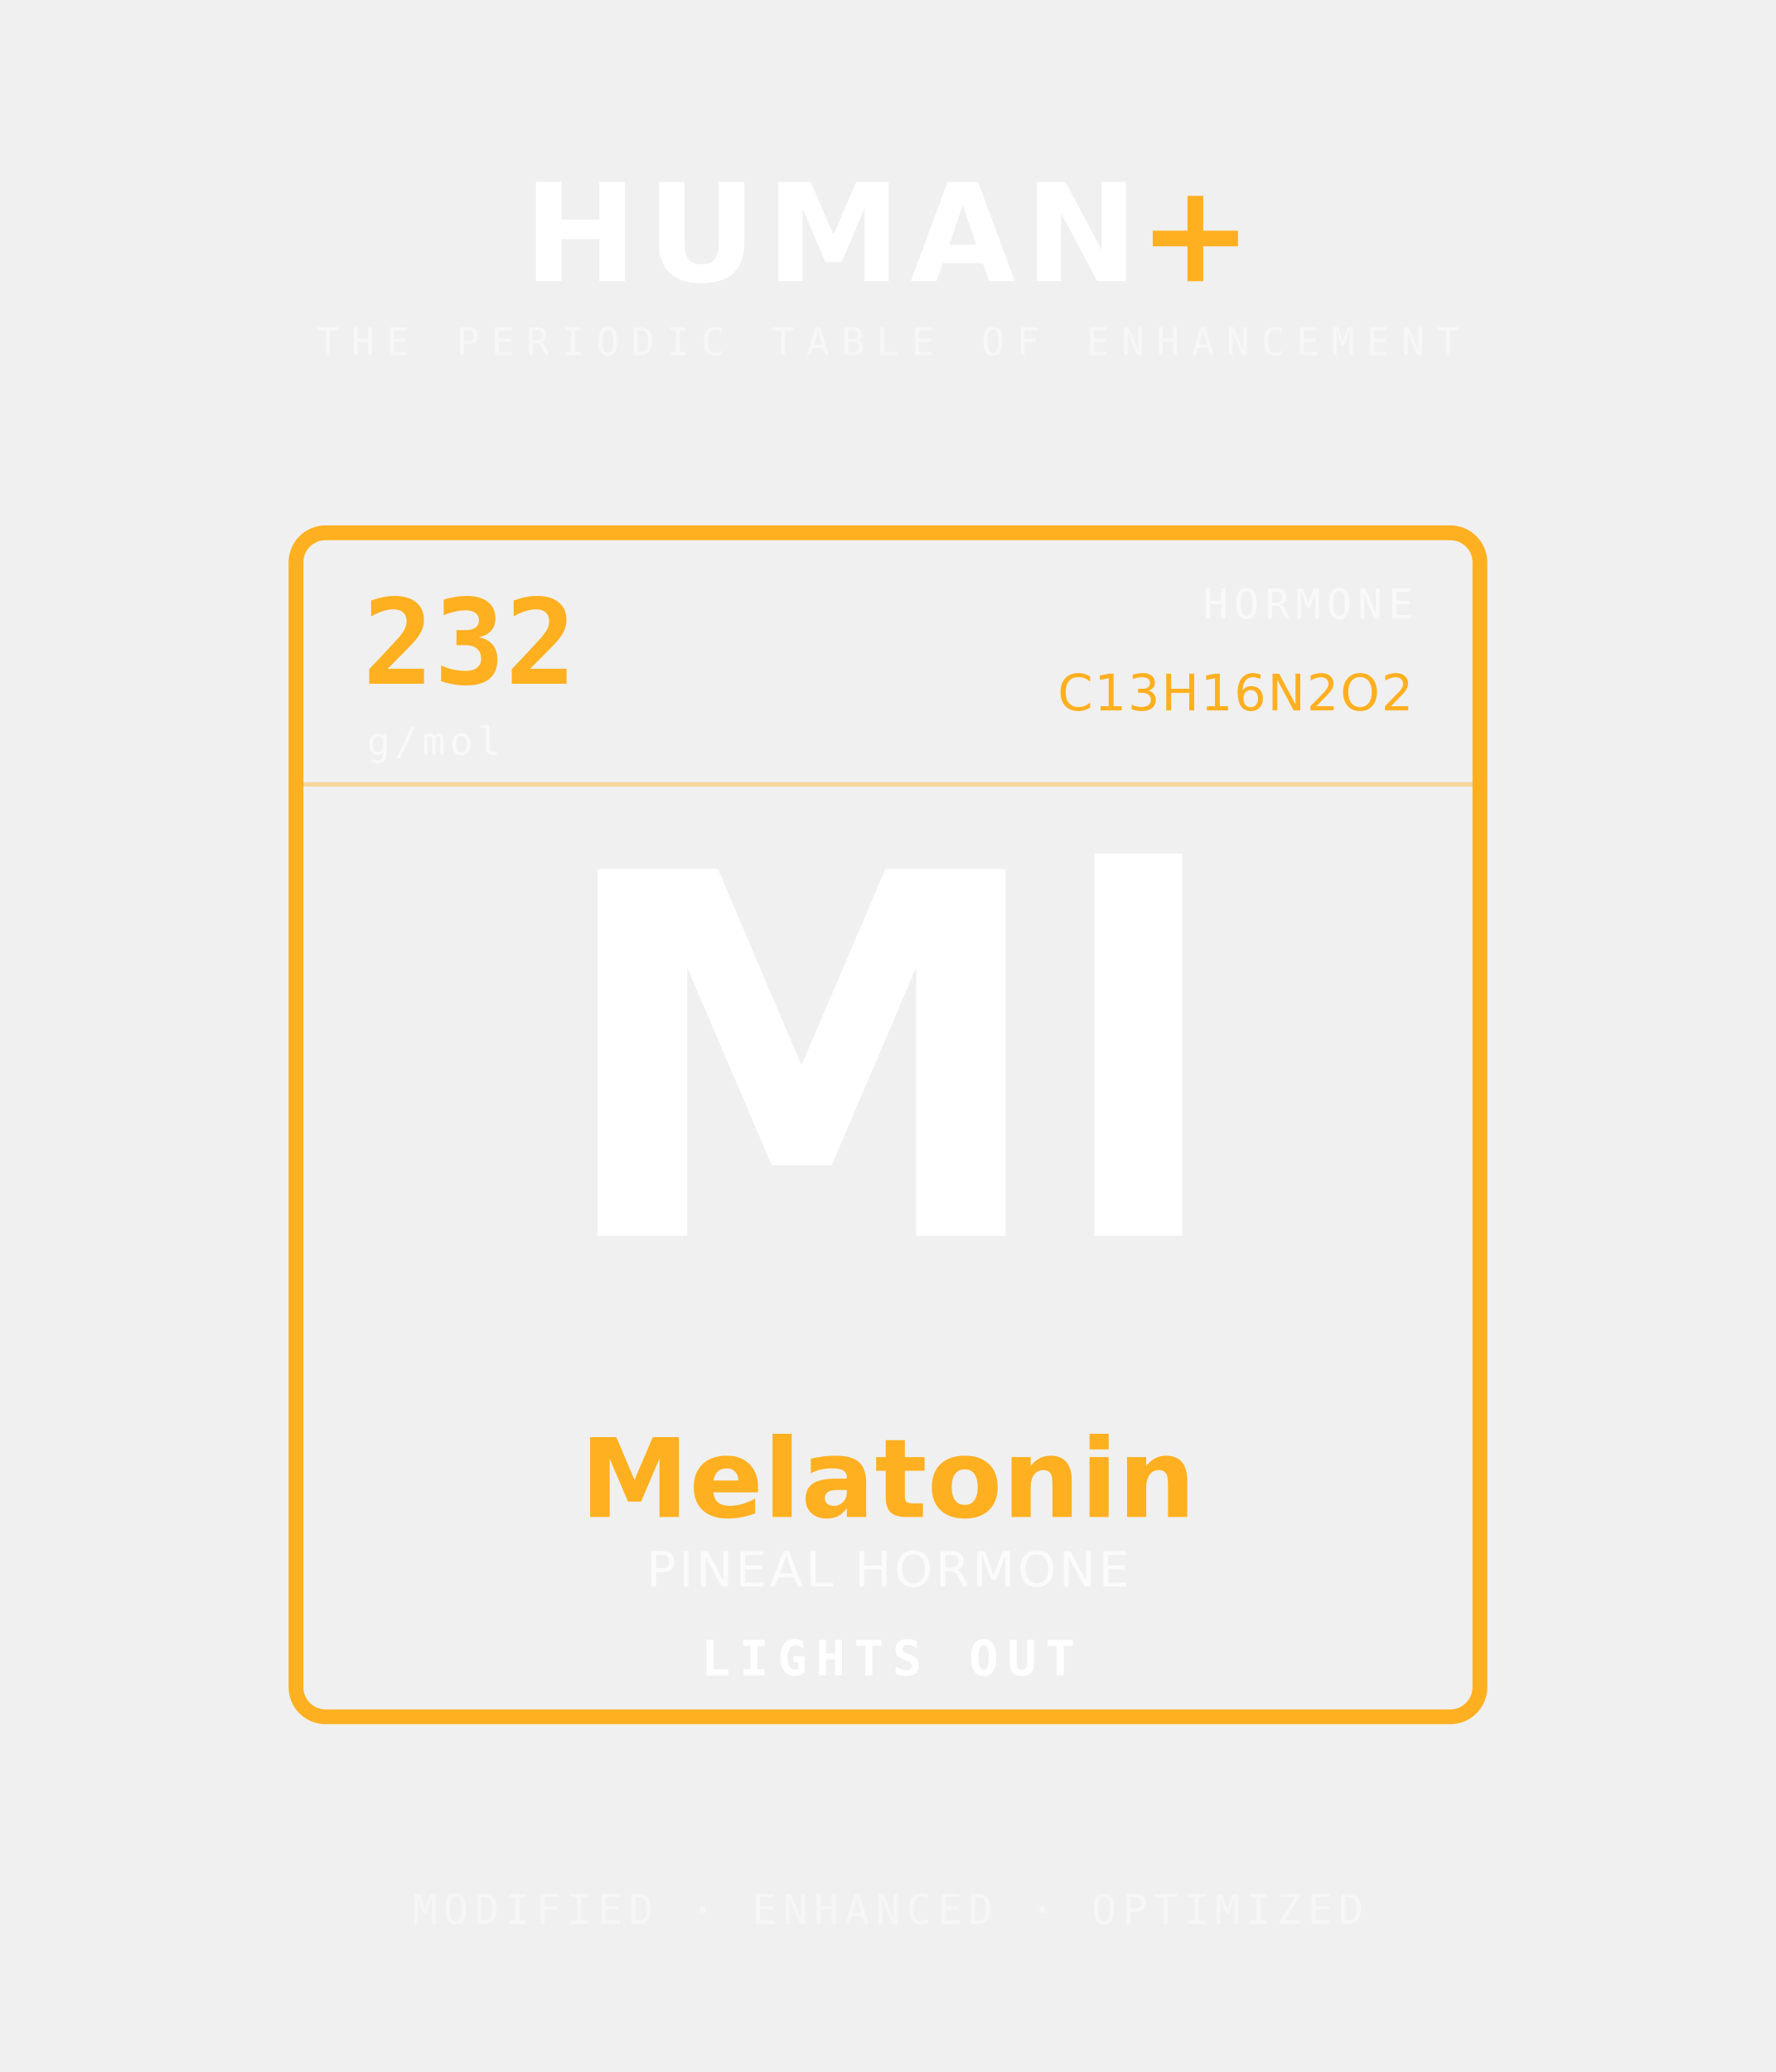
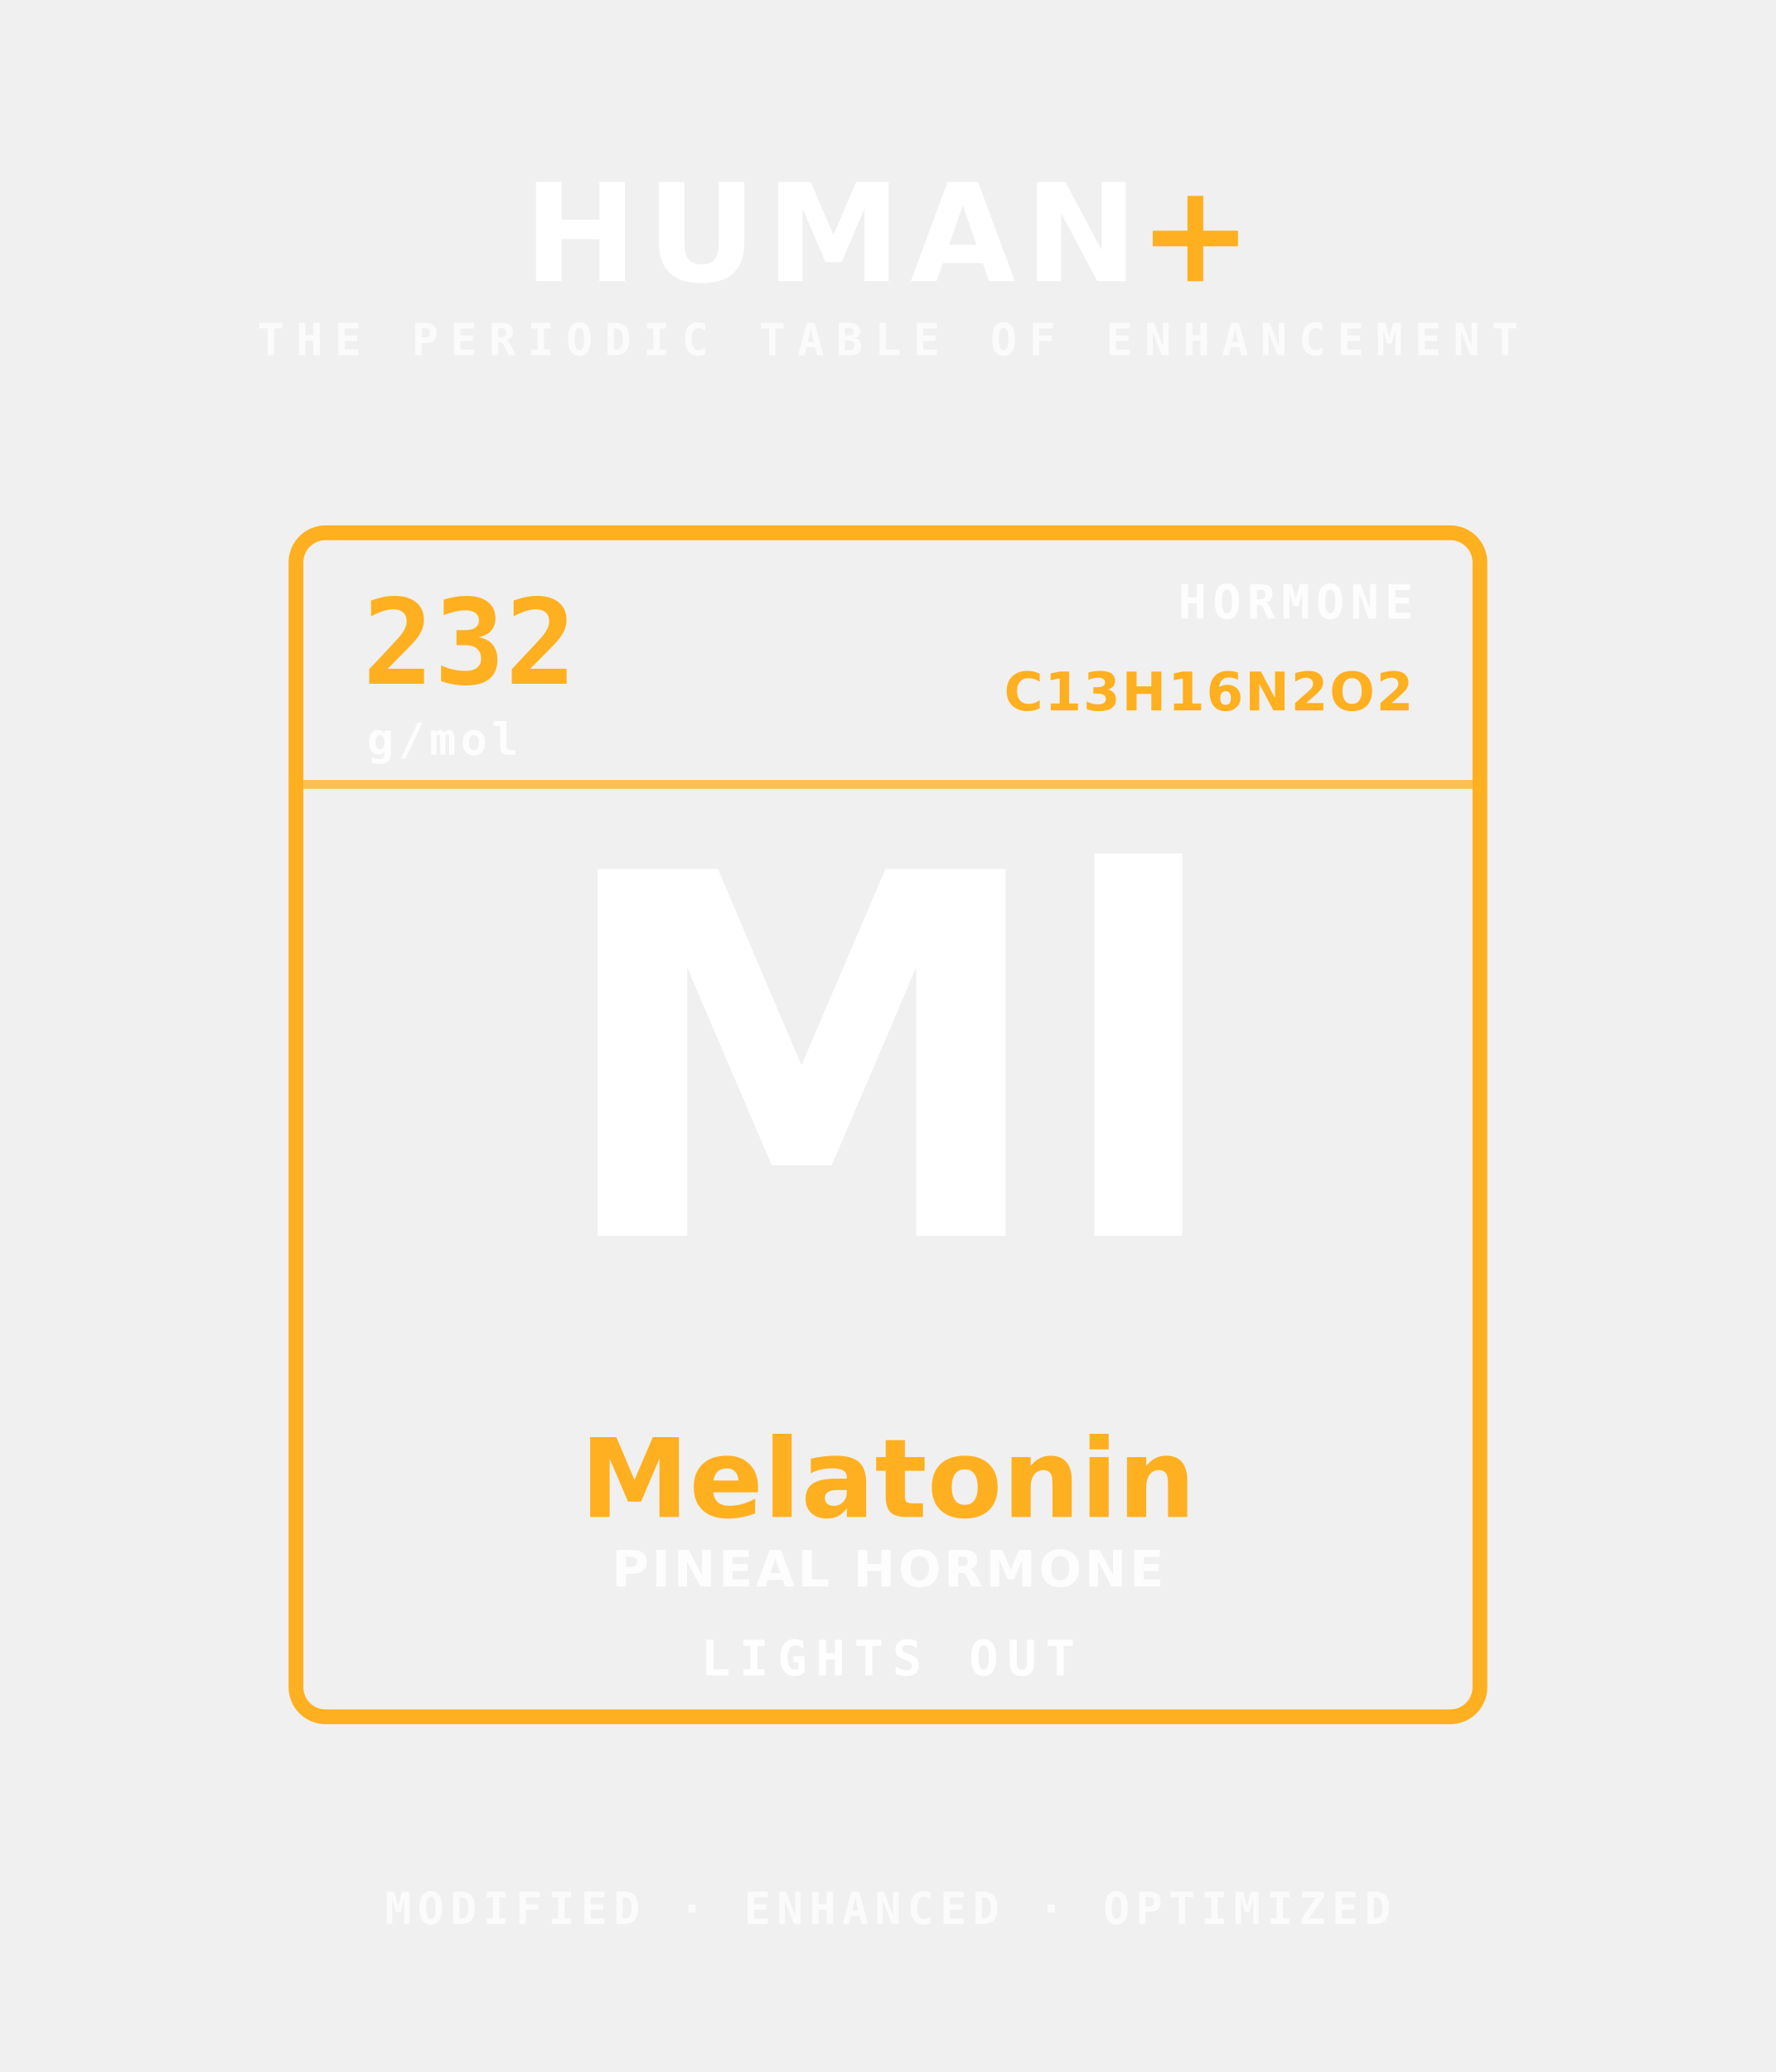
<svg xmlns="http://www.w3.org/2000/svg" viewBox="0 0 1200 1400" width="1200" height="1400">
  <text x="600" y="190" font-family="DejaVu Sans, Liberation Sans, Arial, sans-serif" font-size="92" font-weight="800" text-anchor="middle" letter-spacing="6" fill="#FFFFFF">HUMAN<tspan fill="#FFB020">+</tspan>
  </text>
-   <text x="600" y="240" font-family="DejaVu Sans Mono, Liberation Mono, monospace" font-size="26" text-anchor="middle" letter-spacing="8" fill="#FFFFFF" fill-opacity="0.45">THE PERIODIC TABLE OF ENHANCEMENT</text>
+   <text x="600" y="240" font-family="DejaVu Sans Mono, Liberation Mono, monospace" font-size="30" font-weight="700" text-anchor="middle" letter-spacing="8" fill="#FFFFFF" fill-opacity="0.75">THE PERIODIC TABLE OF ENHANCEMENT</text>
  <rect x="200" y="360" width="800" height="800" rx="20" fill="none" stroke="#FFB020" stroke-width="10" />
-   <line x1="200" y1="530" x2="1000" y2="530" stroke="#FFB020" stroke-width="3" stroke-opacity="0.4" />
+   <line x1="200" y1="530" x2="1000" y2="530" stroke="#FFB020" stroke-width="6" stroke-opacity="0.75" />
  <text x="245" y="462" font-family="DejaVu Sans Mono, Liberation Mono, monospace" font-size="80" font-weight="700" fill="#FFB020">232</text>
-   <text x="248" y="510" font-family="DejaVu Sans Mono, Liberation Mono, monospace" font-size="26" letter-spacing="3" fill="#FFFFFF" fill-opacity="0.6">g/mol</text>
-   <text x="955" y="418" font-family="DejaVu Sans Mono, Liberation Mono, monospace" font-size="28" letter-spacing="4" text-anchor="end" fill="#FFFFFF" fill-opacity="0.6">HORMONE</text>
-   <text x="955" y="480" font-family="DejaVu Sans, Liberation Sans, Arial, sans-serif" font-size="34" letter-spacing="1" text-anchor="end" fill="#FFB020">C13H16N2O2</text>
+   <text x="248" y="510" font-family="DejaVu Sans Mono, Liberation Mono, monospace" font-size="30" font-weight="700" letter-spacing="3" fill="#FFFFFF" fill-opacity="0.85">g/mol</text>
+   <text x="955" y="418" font-family="DejaVu Sans Mono, Liberation Mono, monospace" font-size="32" font-weight="700" letter-spacing="4" text-anchor="end" fill="#FFFFFF" fill-opacity="0.85">HORMONE</text>
+   <text x="955" y="480" font-family="DejaVu Sans, Liberation Sans, Arial, sans-serif" font-size="36" font-weight="700" letter-spacing="1" text-anchor="end" fill="#FFB020">C13H16N2O2</text>
  <text x="600.0" y="835" font-family="DejaVu Sans, Liberation Sans, Arial, sans-serif" font-size="340" font-weight="800" text-anchor="middle" fill="#FFFFFF">Ml</text>
  <text x="600.0" y="1025" font-family="DejaVu Sans, Liberation Sans, Arial, sans-serif" font-size="74" font-weight="800" text-anchor="middle" fill="#FFB020">Melatonin</text>
-   <text x="600.0" y="1072" font-family="DejaVu Sans, Liberation Sans, Arial, sans-serif" font-size="33" letter-spacing="2" text-anchor="middle" fill="#FFFFFF" fill-opacity="0.7">PINEAL HORMONE</text>
+   <text x="600.0" y="1072" font-family="DejaVu Sans, Liberation Sans, Arial, sans-serif" font-size="34" font-weight="700" letter-spacing="2" text-anchor="middle" fill="#FFFFFF" fill-opacity="0.85">PINEAL HORMONE</text>
  <text x="600.0" y="1132" font-family="DejaVu Sans Mono, Liberation Mono, monospace" font-size="33" font-weight="700" letter-spacing="6" text-anchor="middle" fill="#FFFFFF">LIGHTS OUT</text>
-   <text x="600" y="1300" font-family="DejaVu Sans Mono, Liberation Mono, monospace" font-size="28" letter-spacing="4" text-anchor="middle" fill="#FFFFFF" fill-opacity="0.4">MODIFIED · ENHANCED · OPTIMIZED</text>
+   <text x="600" y="1300" font-family="DejaVu Sans Mono, Liberation Mono, monospace" font-size="30" font-weight="700" letter-spacing="4" text-anchor="middle" fill="#FFFFFF" fill-opacity="0.7">MODIFIED · ENHANCED · OPTIMIZED</text>
</svg>
